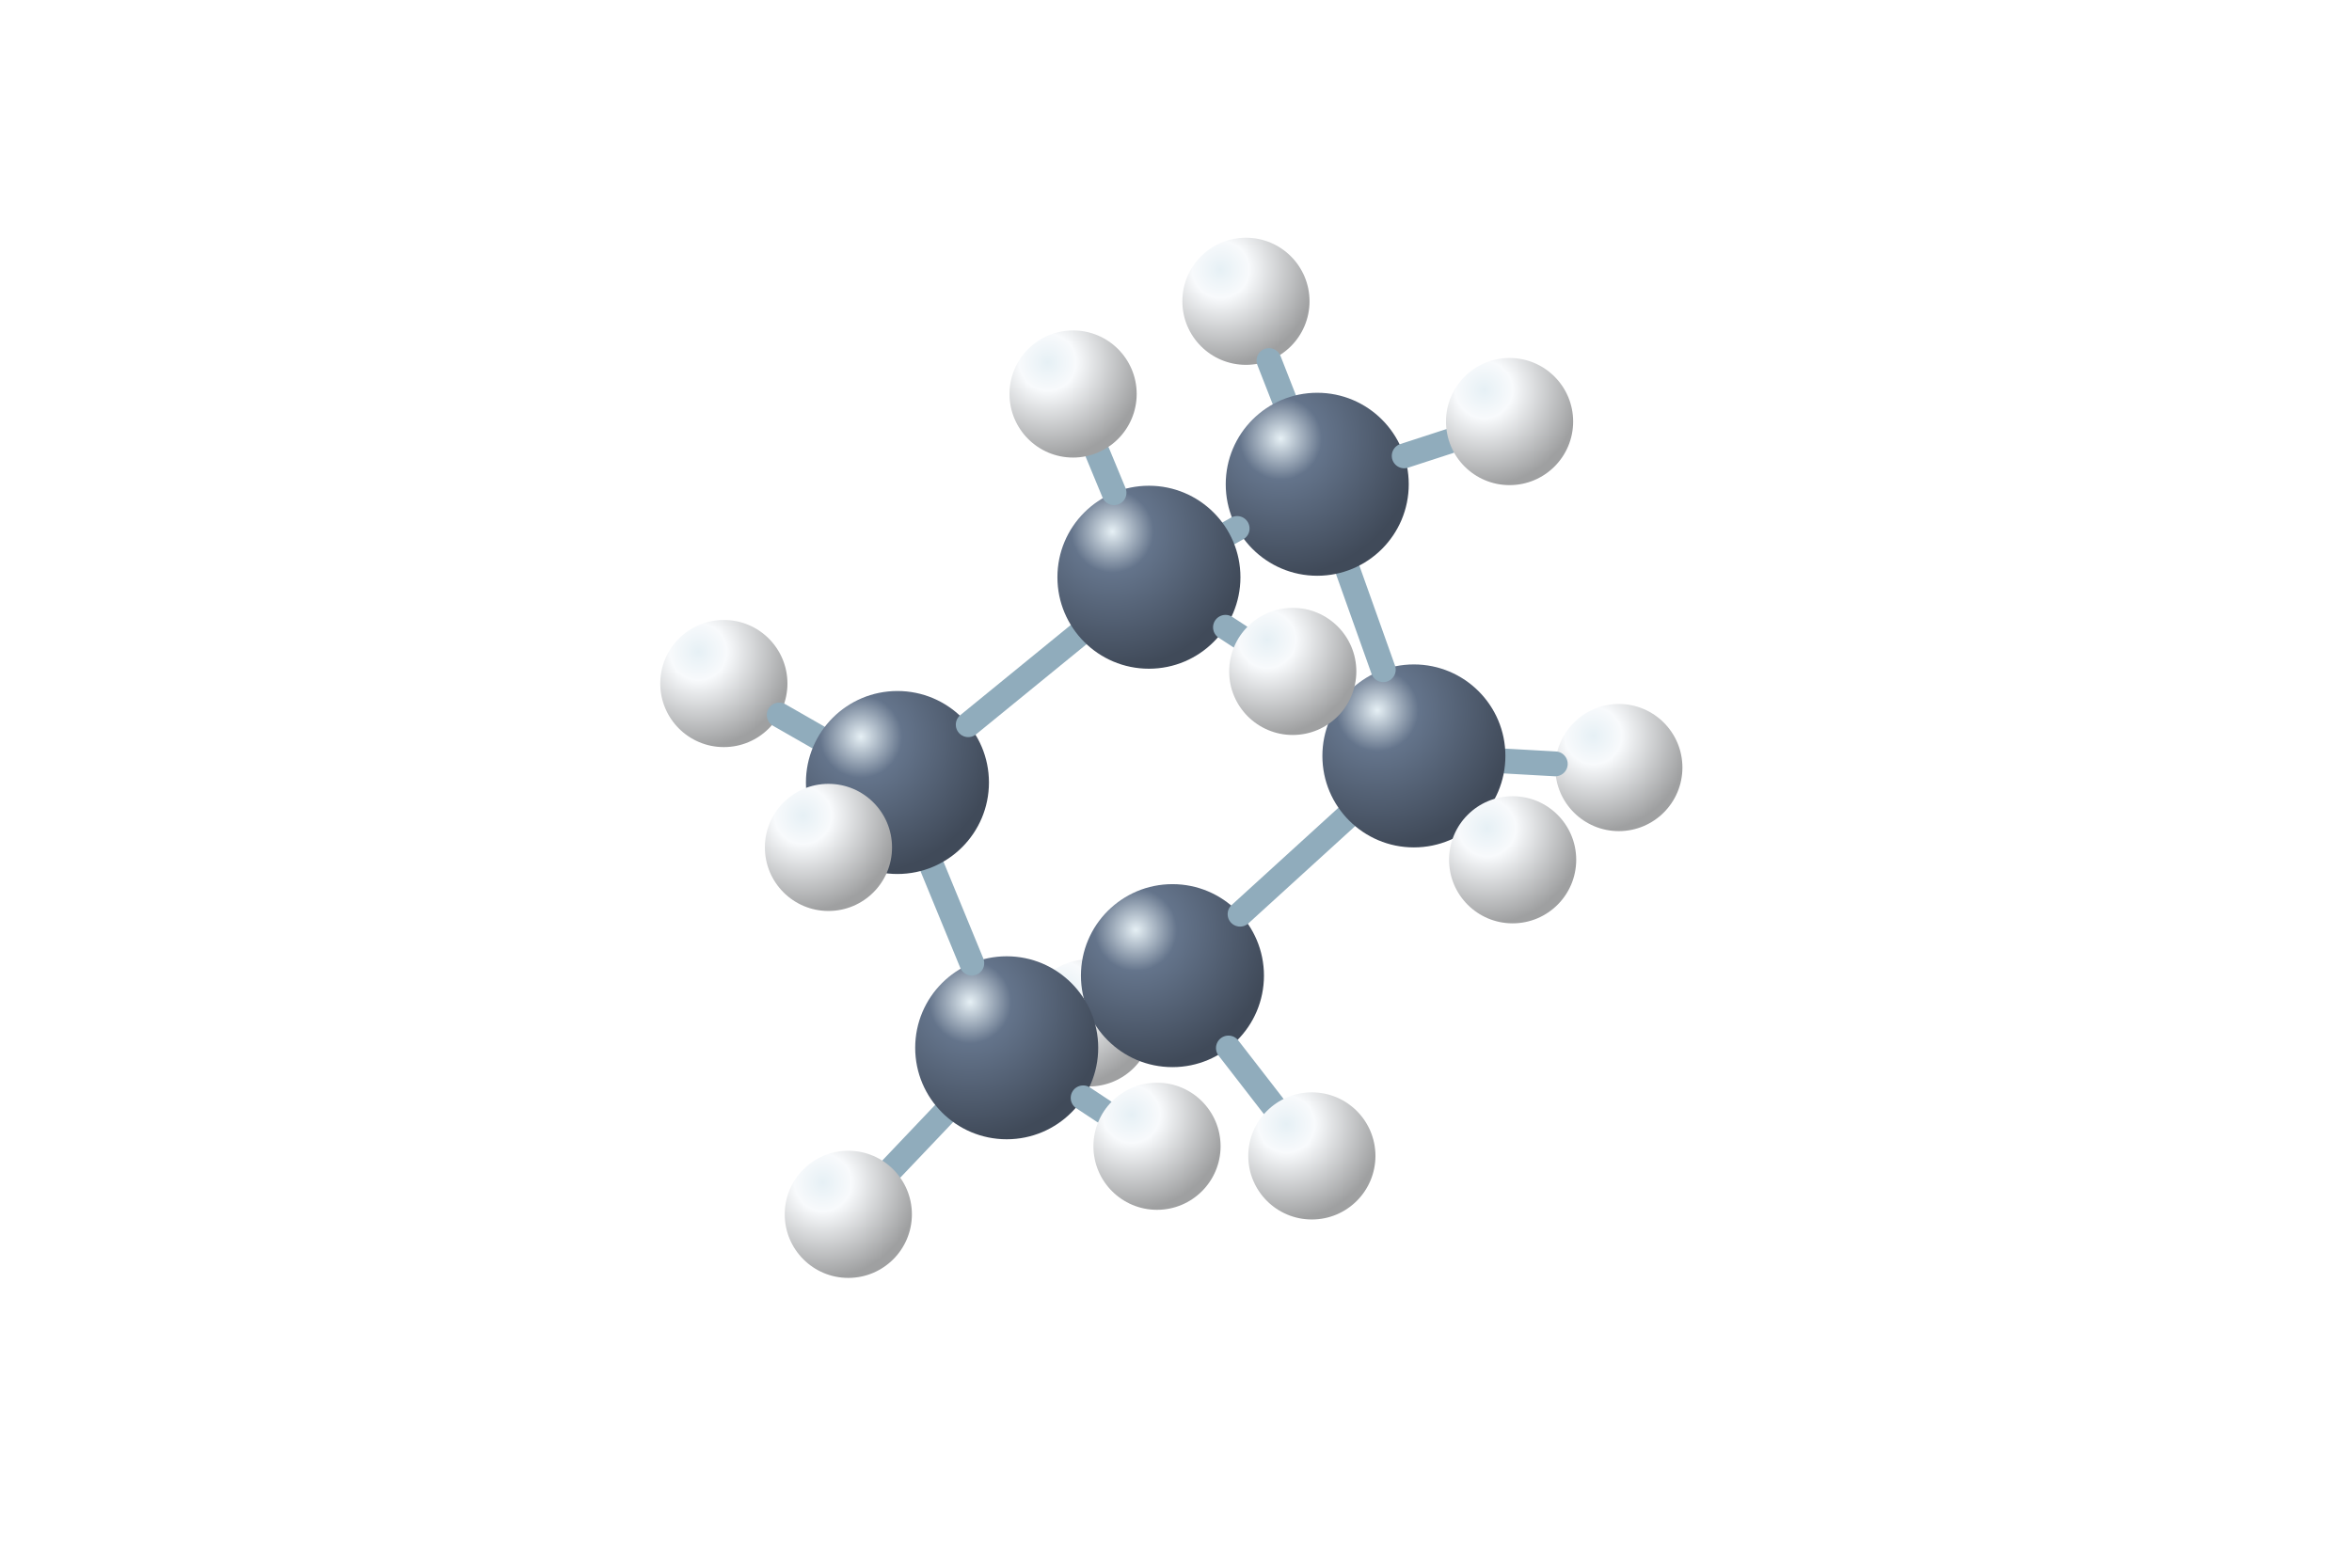
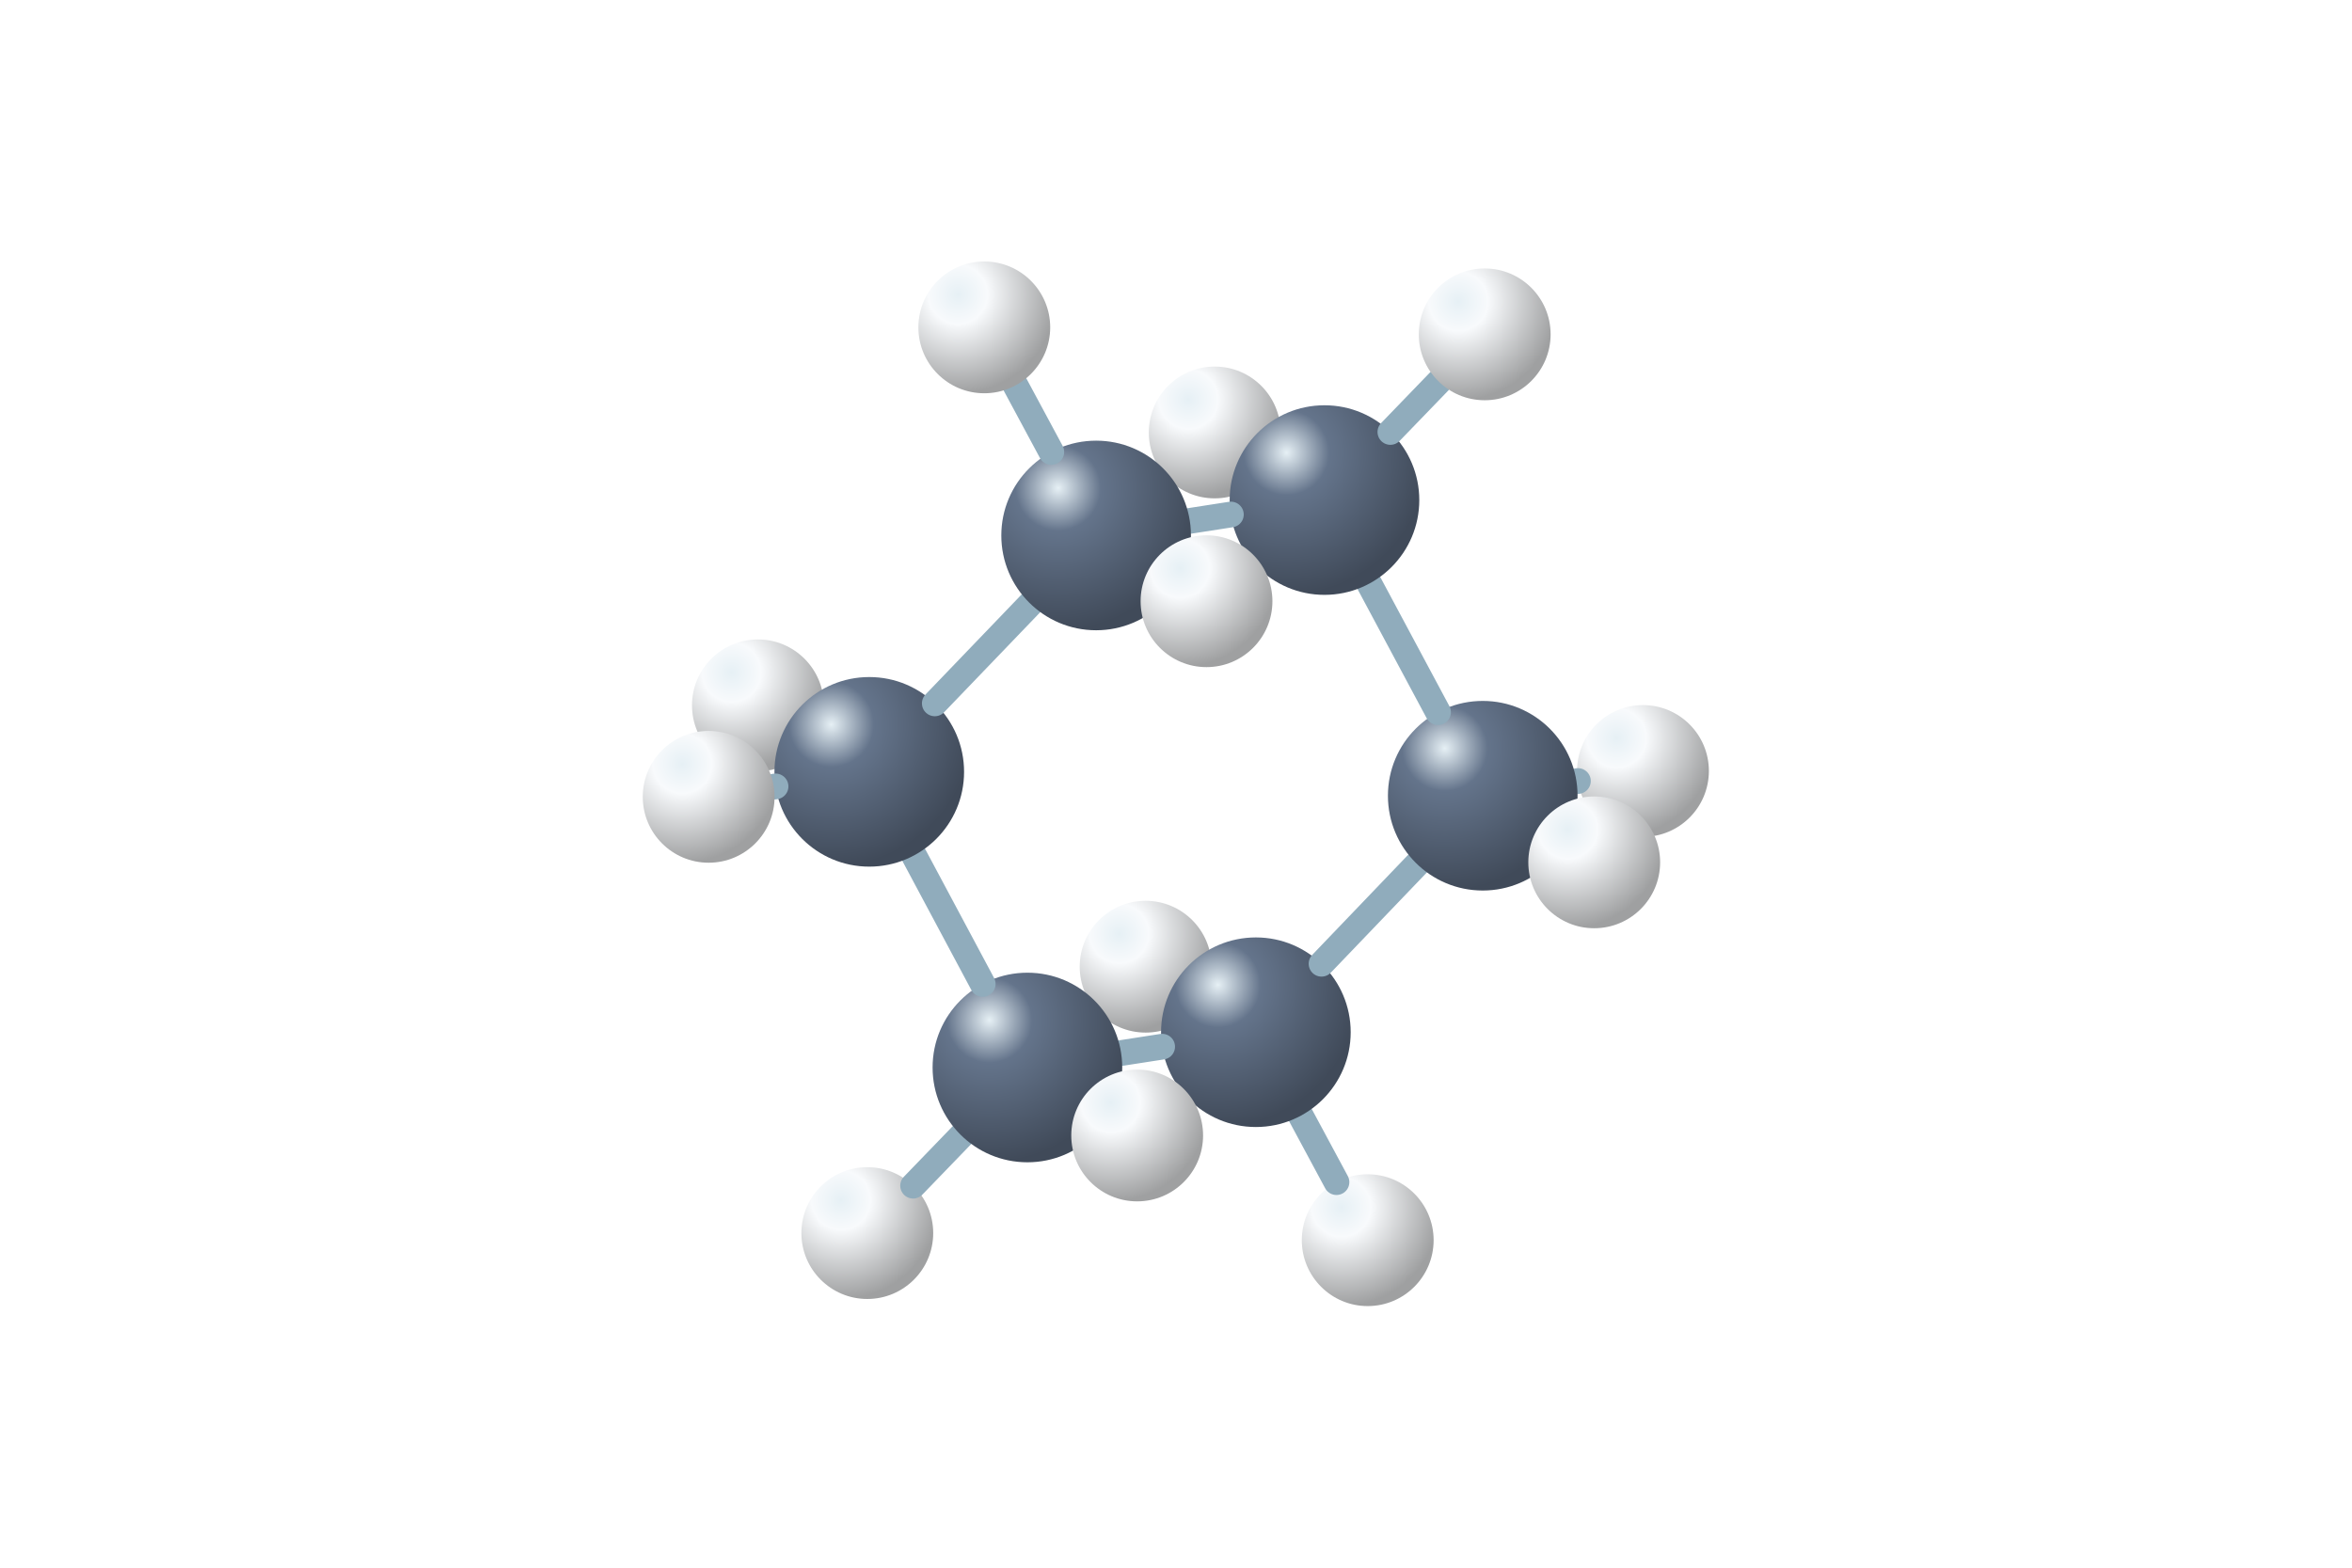
<svg xmlns="http://www.w3.org/2000/svg" viewBox="0 0 192 128">
  <defs>
    <radialGradient id="C" cx="30%" cy="25%" r="75%">
      <stop stop-color="#e6f0f5" />
      <stop offset=".3" stop-color="#64748b" />
      <stop offset="1" stop-color="#404a59" />
    </radialGradient>
    <radialGradient id="H" cx="30%" cy="25%" r="75%">
      <stop stop-color="#e6f0f5" />
      <stop offset=".3" stop-color="#f8fafc" />
      <stop offset="1" stop-color="#9fa0a1" />
    </radialGradient>
  </defs>
-   <circle cx="88.89" cy="83.52" r="5.19" fill="url(#H)" />
-   <circle cx="132.15" cy="62.67" r="5.19" fill="url(#H)" />
-   <path d="M122.88 62.14L126.96 62.37" stroke="#90acbc" stroke-width="2.03" stroke-linecap="round" />
-   <circle cx="95.71" cy="79.66" r="7.47" fill="url(#C)" />
-   <path d="M100.28 85.57L103.92 90.27" stroke="#90acbc" stroke-width="2.03" stroke-linecap="round" />
-   <path d="M109.9 66.74L101.23 74.64" stroke="#90acbc" stroke-width="2.03" stroke-linecap="round" />
-   <circle cx="107.09" cy="94.38" r="5.19" fill="url(#H)" />
-   <circle cx="115.42" cy="61.72" r="7.47" fill="url(#C)" />
-   <circle cx="101.71" cy="24.6" r="5.19" fill="url(#H)" />
-   <path d="M110.03 46.57L112.92 54.68" stroke="#90acbc" stroke-width="2.03" stroke-linecap="round" />
-   <path d="M104.82 32.58L103.59 29.44" stroke="#90acbc" stroke-width="2.03" stroke-linecap="round" />
-   <circle cx="107.53" cy="39.54" r="7.47" fill="url(#C)" />
-   <circle cx="123.48" cy="70.2" r="5.19" fill="url(#H)" />
-   <path d="M114.63 37.22L118.29 36.03" stroke="#90acbc" stroke-width="2.03" stroke-linecap="round" />
-   <path d="M77.03 90.96L72.83 95.38" stroke="#90acbc" stroke-width="2.03" stroke-linecap="round" />
-   <circle cx="69.25" cy="99.15" r="5.19" fill="url(#H)" />
-   <circle cx="82.18" cy="85.55" r="7.47" fill="url(#C)" />
-   <circle cx="123.23" cy="34.42" r="5.19" fill="url(#H)" />
-   <circle cx="59.09" cy="55.81" r="5.19" fill="url(#H)" />
-   <path d="M100.33 43.52L100.99 43.15" stroke="#90acbc" stroke-width="2.03" stroke-linecap="round" />
-   <path d="M79.33 78.64L76.1 70.79" stroke="#90acbc" stroke-width="2.03" stroke-linecap="round" />
-   <path d="M88.42 89.64L90.1 90.75" stroke="#90acbc" stroke-width="2.03" stroke-linecap="round" />
-   <path d="M66.77 60.19L63.61 58.38" stroke="#90acbc" stroke-width="2.03" stroke-linecap="round" />
-   <circle cx="73.26" cy="63.89" r="7.47" fill="url(#C)" />
-   <circle cx="94.45" cy="93.59" r="5.19" fill="url(#H)" />
-   <path d="M79.04 59.17L88.01 51.85" stroke="#90acbc" stroke-width="2.03" stroke-linecap="round" />
-   <circle cx="93.79" cy="47.13" r="7.47" fill="url(#C)" />
-   <path d="M90.94 40.23L89.59 36.97" stroke="#90acbc" stroke-width="2.03" stroke-linecap="round" />
-   <path d="M100.04 51.22L101.19 51.97" stroke="#90acbc" stroke-width="2.03" stroke-linecap="round" />
-   <circle cx="87.6" cy="32.17" r="5.19" fill="url(#H)" />
-   <circle cx="105.53" cy="54.82" r="5.19" fill="url(#H)" />
-   <circle cx="67.63" cy="69.19" r="5.19" fill="url(#H)" />
+   <circle cx="93.52" cy="78.93" r="5.38" fill="url(#H)" />
+   <circle cx="134.12" cy="62.95" r="5.38" fill="url(#H)" />
+   <circle cx="99.16" cy="35.31" r="5.38" fill="url(#H)" />
+   <circle cx="111.65" cy="101.26" r="5.38" fill="url(#H)" />
+   <path d="M106.18 91.09L109.1 96.52" stroke="#90acbc" stroke-width="2.1" stroke-linecap="round" />
+   <path d="M128.69 63.79L128.81 63.77" stroke="#90acbc" stroke-width="2.1" stroke-linecap="round" />
+   <circle cx="102.52" cy="84.28" r="7.74" fill="url(#C)" />
+   <path d="M115.68 70.55L107.88 78.69" stroke="#90acbc" stroke-width="2.1" stroke-linecap="round" />
+   <circle cx="121.04" cy="64.97" r="7.74" fill="url(#C)" />
+   <circle cx="61.87" cy="57.59" r="5.38" fill="url(#H)" />
+   <path d="M111.77 47.65L117.39 58.15" stroke="#90acbc" stroke-width="2.1" stroke-linecap="round" />
+   <path d="M94.87 85.46L91.52 85.98" stroke="#90acbc" stroke-width="2.1" stroke-linecap="round" />
+   <circle cx="108.12" cy="40.83" r="7.74" fill="url(#C)" />
+   <path d="M113.5 35.27L117.46 31.17" stroke="#90acbc" stroke-width="2.1" stroke-linecap="round" />
+   <circle cx="70.8" cy="100.68" r="5.38" fill="url(#H)" />
+   <circle cx="121.2" cy="27.3" r="5.38" fill="url(#H)" />
+   <path d="M78.49 92.72L74.54 96.81" stroke="#90acbc" stroke-width="2.1" stroke-linecap="round" />
+   <circle cx="83.87" cy="87.16" r="7.74" fill="url(#C)" />
+   <path d="M97.13 42.53L100.48 42.01" stroke="#90acbc" stroke-width="2.1" stroke-linecap="round" />
+   <path d="M80.22 80.34L74.61 69.84" stroke="#90acbc" stroke-width="2.1" stroke-linecap="round" />
+   <circle cx="130.14" cy="70.41" r="5.38" fill="url(#H)" />
+   <circle cx="70.96" cy="63.02" r="7.74" fill="url(#C)" />
+   <path d="M76.31 57.43L84.12 49.3" stroke="#90acbc" stroke-width="2.1" stroke-linecap="round" />
+   <path d="M63.31 64.21L63.17 64.23" stroke="#90acbc" stroke-width="2.1" stroke-linecap="round" />
+   <circle cx="89.48" cy="43.72" r="7.74" fill="url(#C)" />
+   <path d="M85.82 36.9L82.9 31.47" stroke="#90acbc" stroke-width="2.1" stroke-linecap="round" />
+   <circle cx="80.35" cy="26.73" r="5.38" fill="url(#H)" />
+   <circle cx="92.83" cy="92.71" r="5.38" fill="url(#H)" />
+   <circle cx="57.85" cy="65.06" r="5.38" fill="url(#H)" />
+   <circle cx="98.49" cy="49.09" r="5.38" fill="url(#H)" />
</svg>
